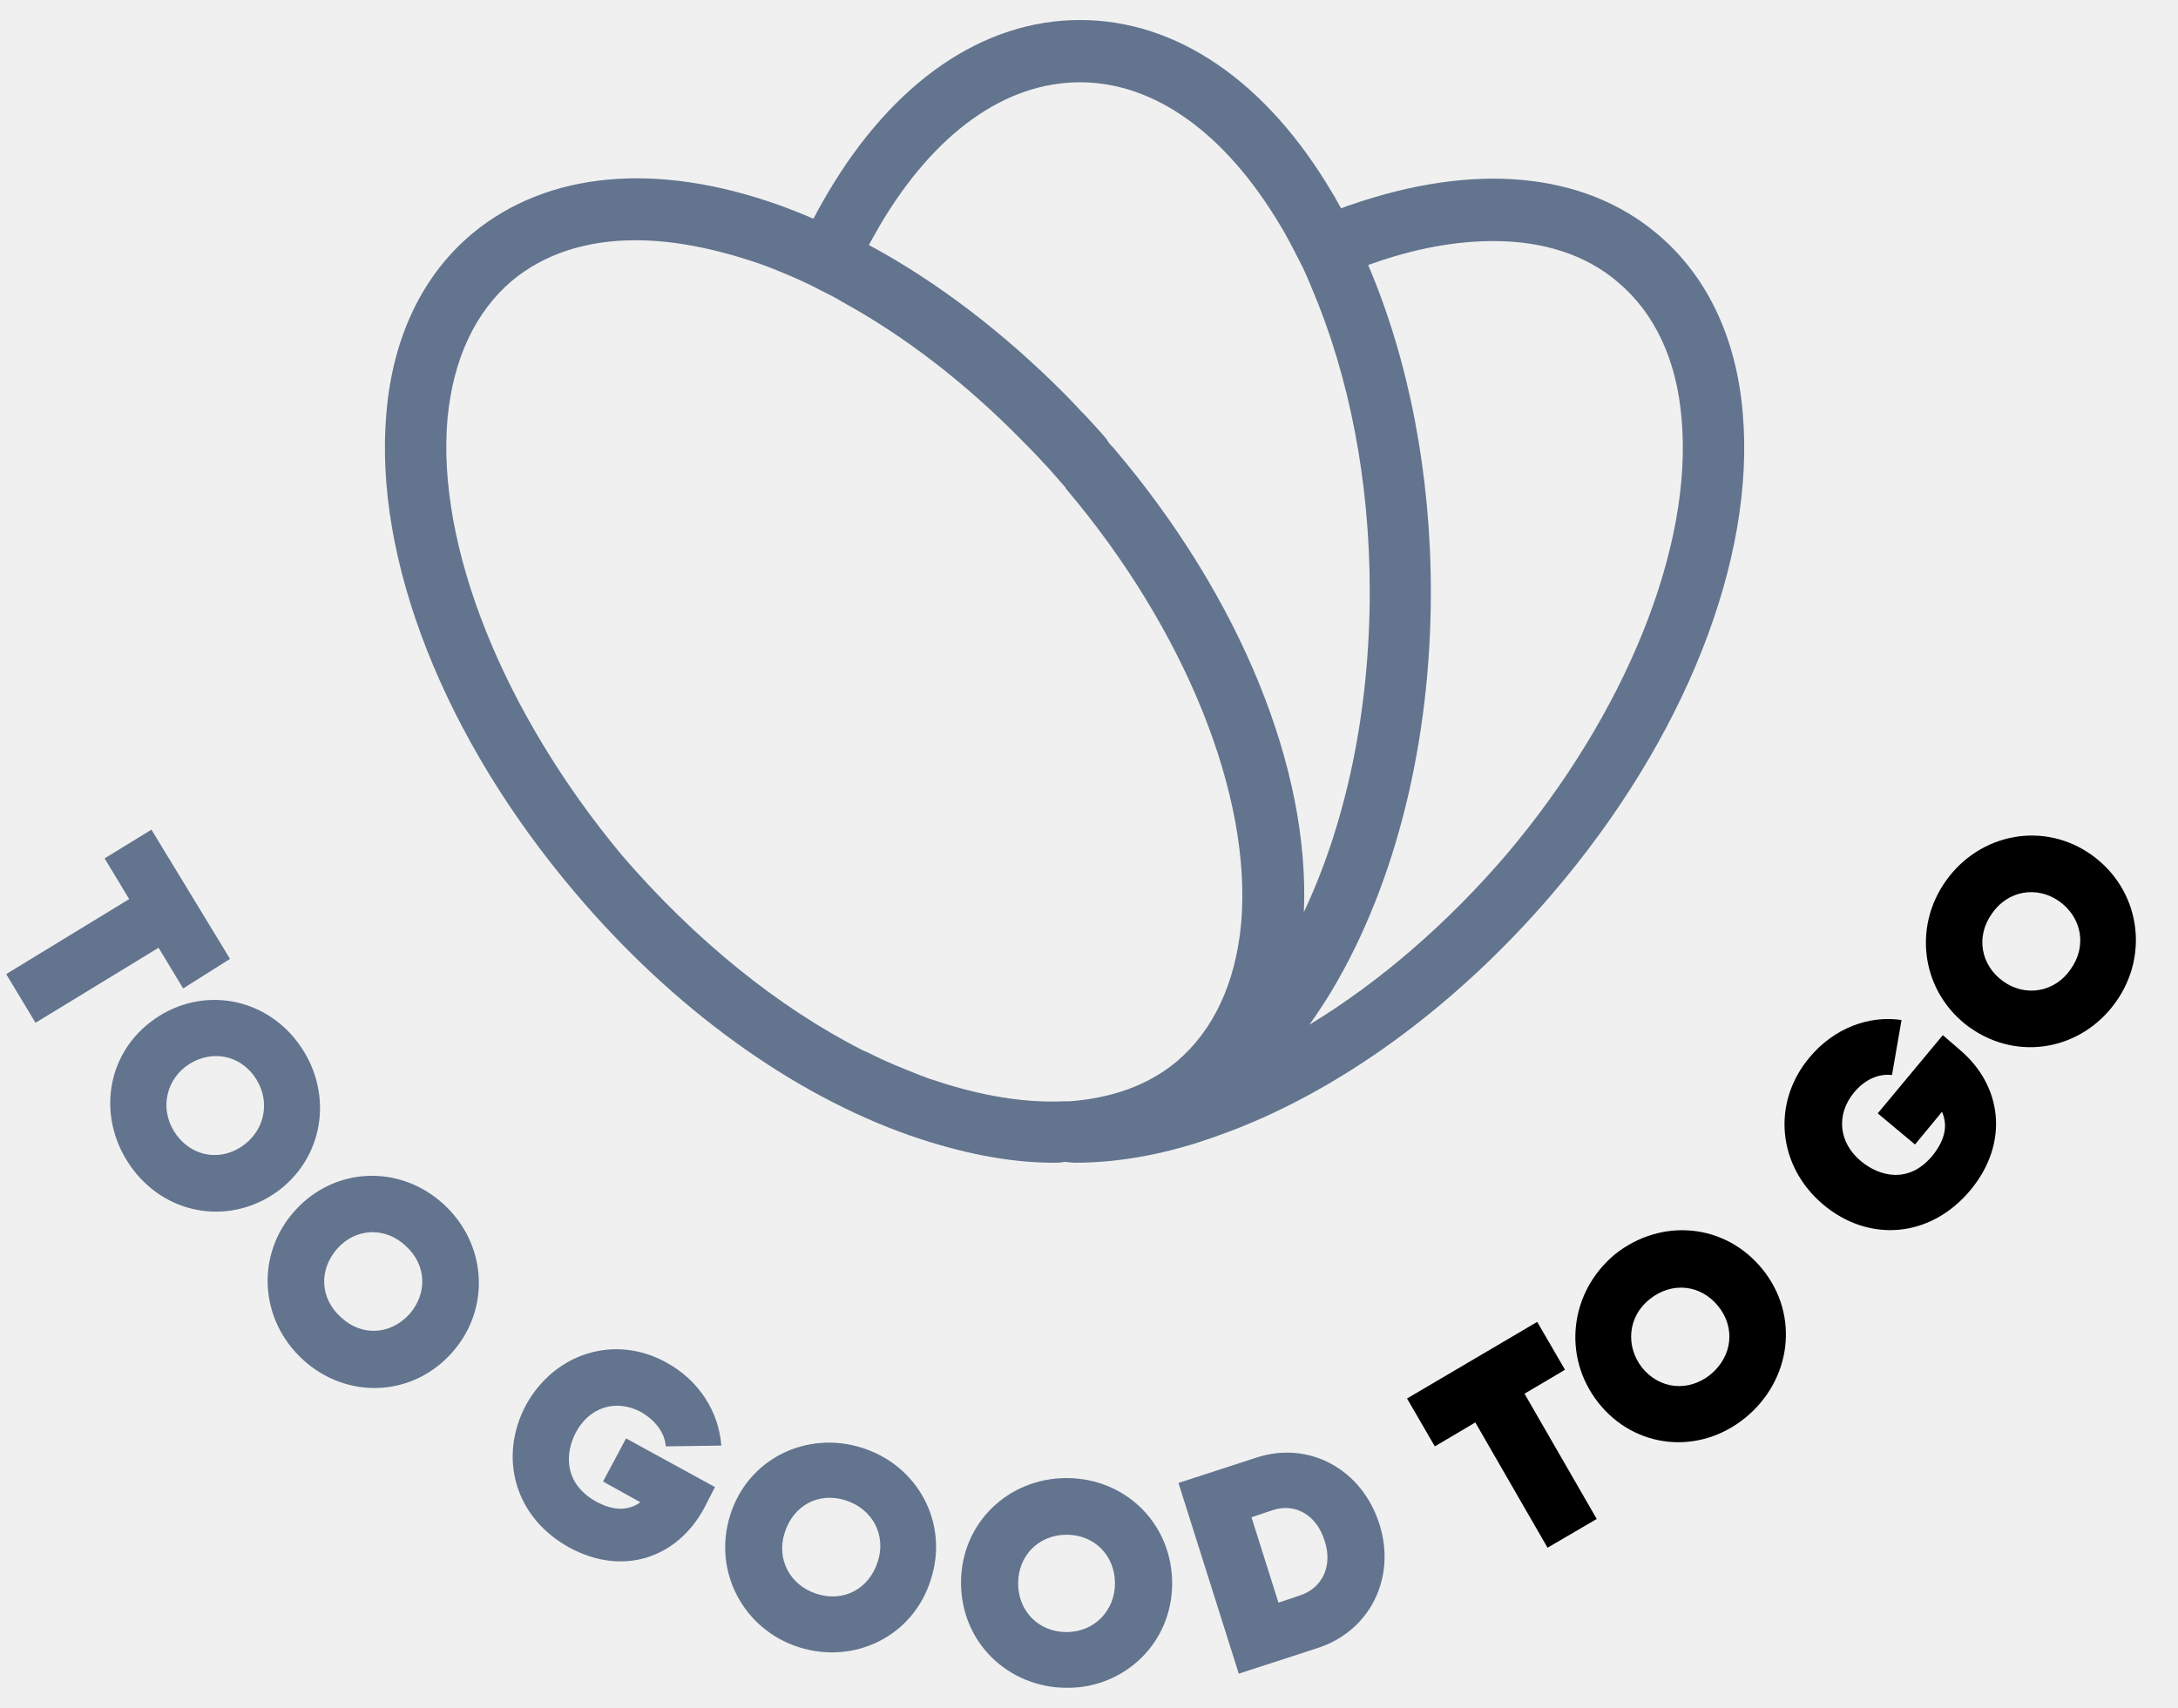
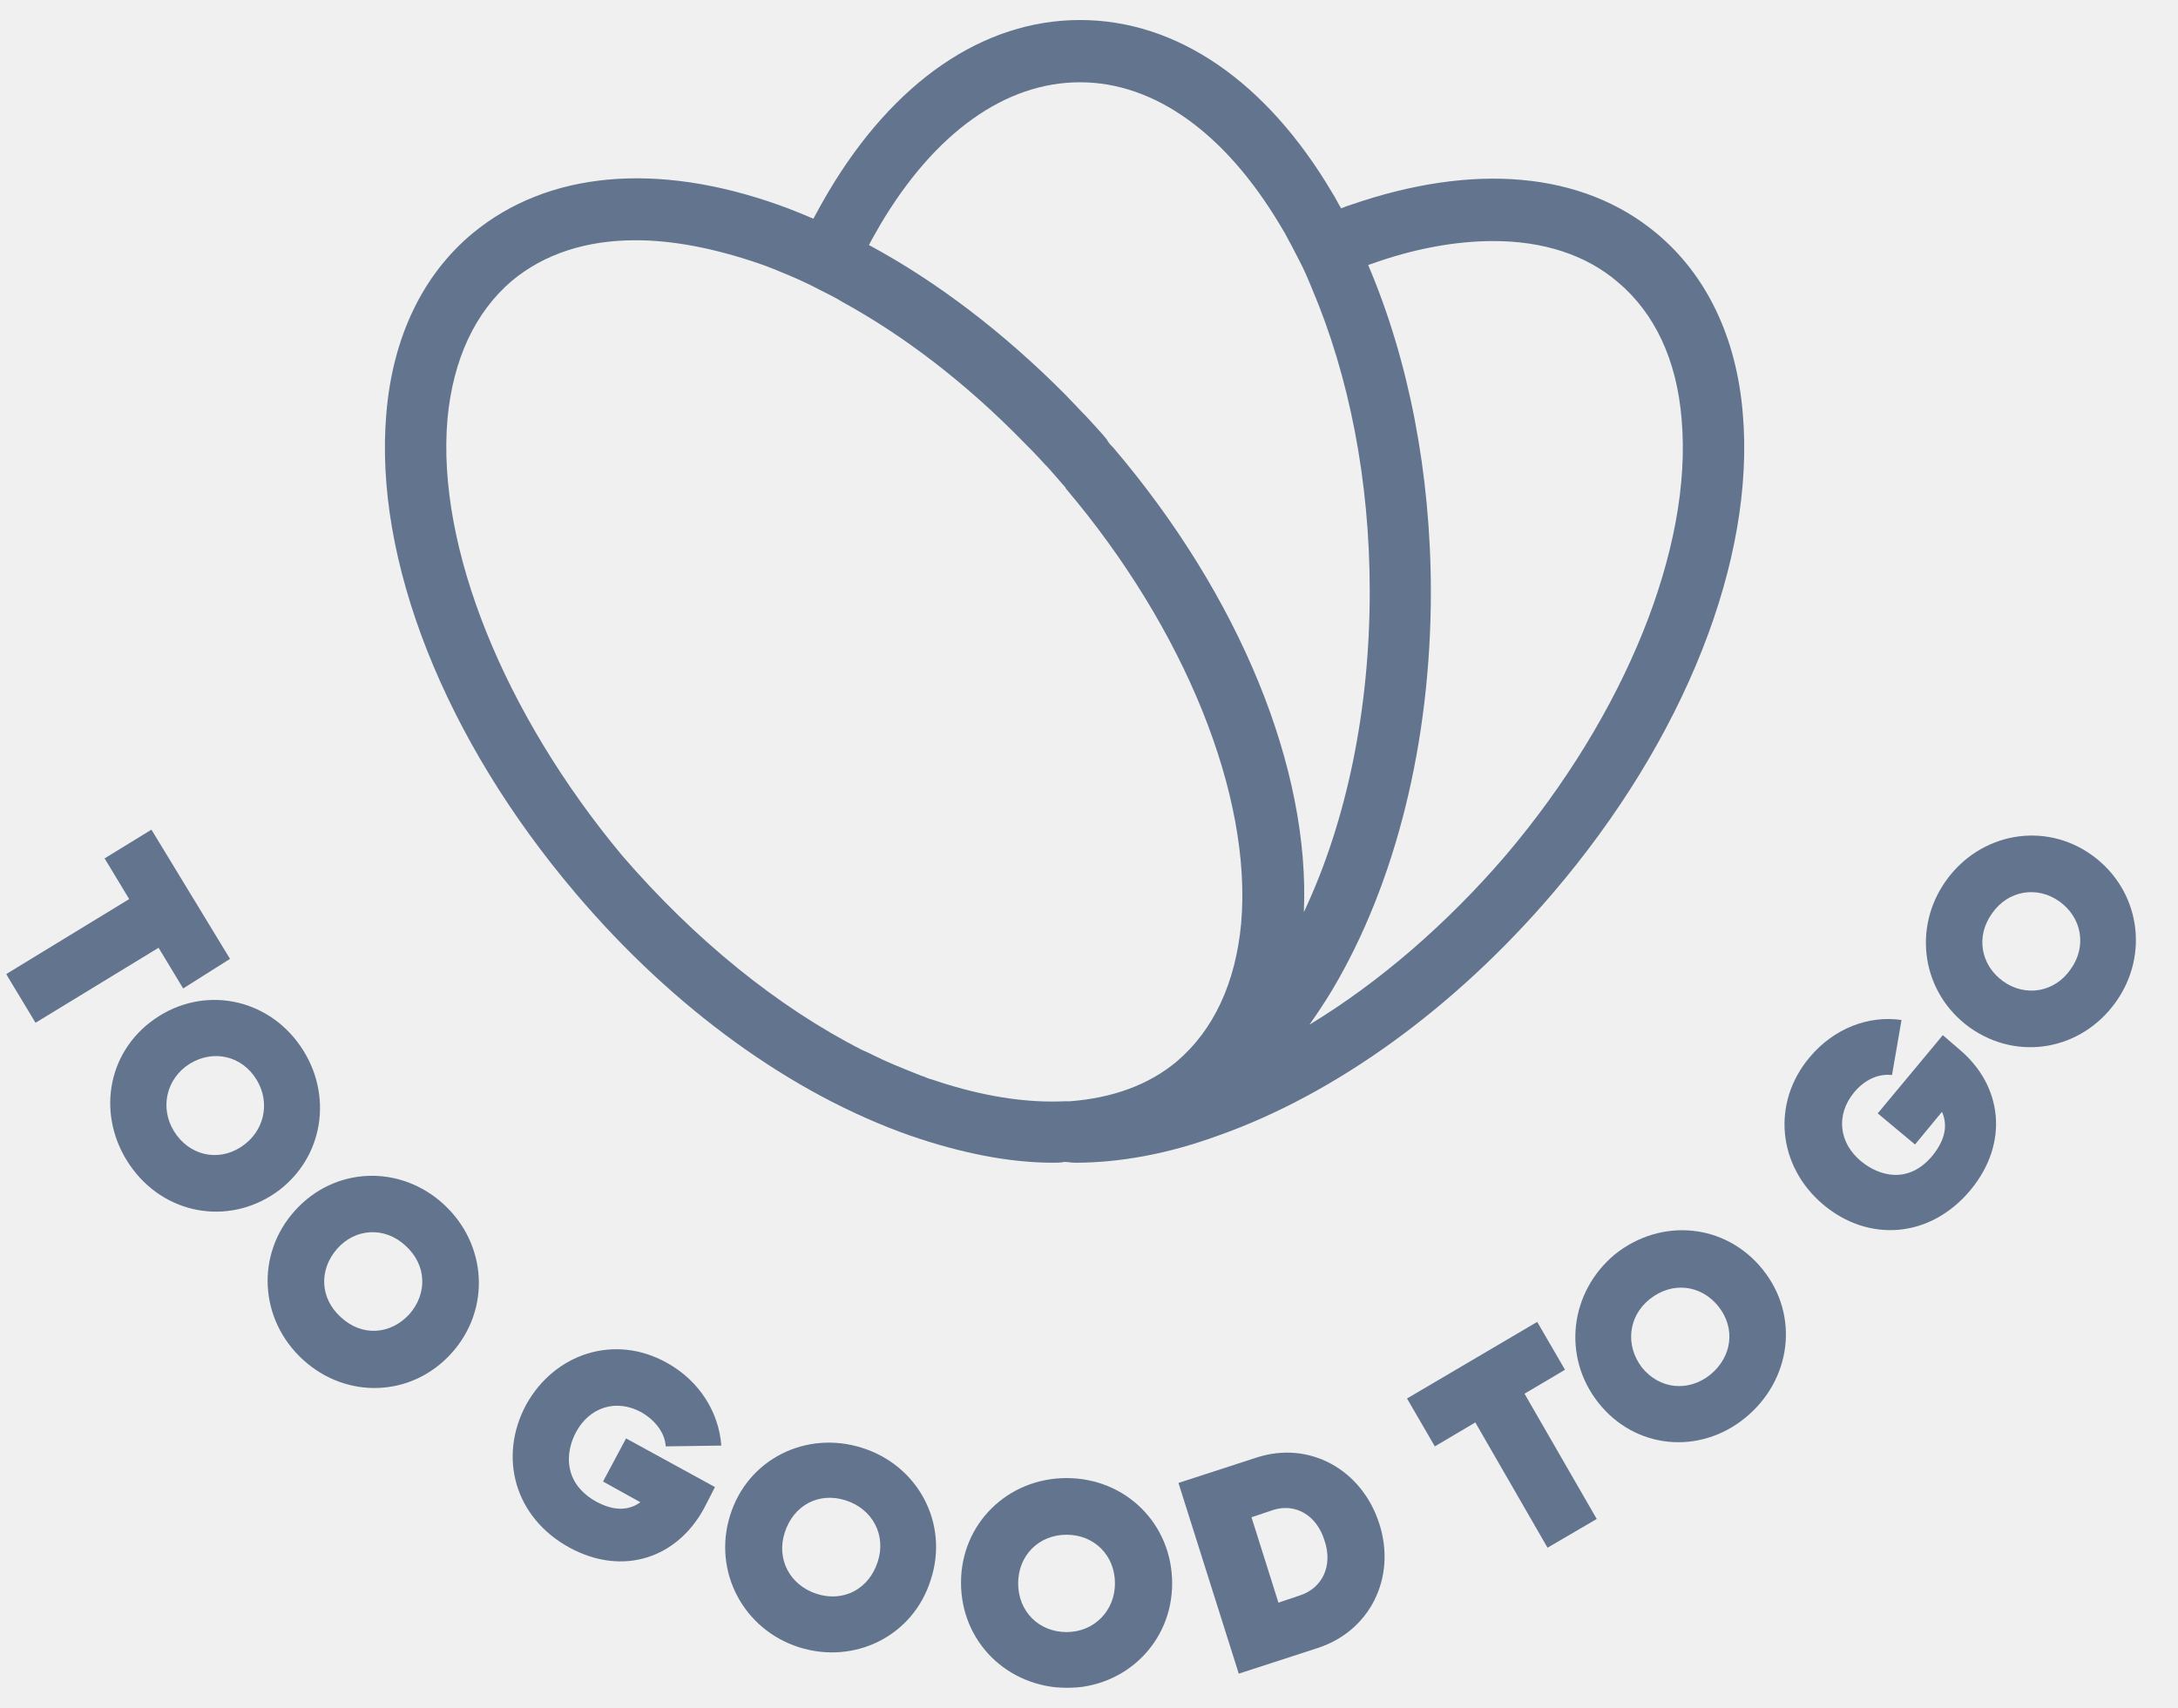
<svg xmlns="http://www.w3.org/2000/svg" width="51" height="40" viewBox="0 0 51 40" fill="none">
  <g clip-path="url(#clip0_1266_1497)">
    <mask id="mask0_1266_1497" style="mask-type:luminance" maskUnits="userSpaceOnUse" x="0" y="0" width="51" height="40">
      <path d="M50.145 0.469H0.145V39.531H50.145V0.469Z" fill="white" />
    </mask>
    <g mask="url(#mask0_1266_1497)">
      <path fill-rule="evenodd" clip-rule="evenodd" d="M38.783 5.459C39.954 6.431 40.66 7.889 40.809 9.683C41.106 13.103 39.452 17.309 36.349 20.934C34.063 23.607 31.275 25.626 28.524 26.598C27.353 27.027 26.22 27.233 25.179 27.233C25.132 27.233 25.091 27.228 25.049 27.224C25.007 27.219 24.965 27.214 24.919 27.214C24.844 27.233 24.751 27.233 24.659 27.233C23.636 27.233 22.503 27.009 21.313 26.598C18.544 25.626 15.775 23.626 13.489 20.934C10.404 17.309 8.75 13.103 9.047 9.683C9.196 7.889 9.902 6.431 11.073 5.459C12.82 4.02 15.366 3.777 18.247 4.805C18.507 4.898 18.785 5.01 19.046 5.123C19.157 4.917 19.269 4.711 19.38 4.525C20.923 1.908 23.023 0.469 25.29 0.469C27.558 0.469 29.658 1.908 31.201 4.525C31.238 4.581 31.27 4.641 31.303 4.702C31.335 4.763 31.368 4.824 31.405 4.88C31.426 4.873 31.449 4.863 31.474 4.853C31.516 4.836 31.563 4.817 31.609 4.805C34.509 3.796 37.055 4.02 38.783 5.459ZM11.983 6.58C11.129 7.309 10.608 8.412 10.478 9.814C10.218 12.804 11.797 16.71 14.567 20.037C16.258 22 18.209 23.588 20.198 24.598C20.291 24.635 20.365 24.672 20.439 24.71C20.758 24.87 21.091 25.003 21.414 25.132C21.467 25.153 21.52 25.175 21.573 25.196C21.61 25.205 21.643 25.219 21.675 25.233C21.708 25.247 21.741 25.261 21.778 25.271C21.843 25.289 21.913 25.313 21.982 25.336C22.052 25.359 22.122 25.383 22.187 25.401C23.172 25.701 24.082 25.831 24.919 25.794H25.049C26.034 25.719 26.889 25.42 27.558 24.859C28.413 24.131 28.933 23.028 29.063 21.626C29.323 18.636 27.744 14.729 24.956 11.44C24.956 11.421 24.937 11.402 24.919 11.384C24.86 11.319 24.804 11.253 24.749 11.189C24.645 11.069 24.544 10.951 24.436 10.842C24.268 10.655 24.101 10.487 23.934 10.319C22.614 8.973 21.183 7.87 19.715 7.066C19.587 6.985 19.452 6.917 19.319 6.851C19.239 6.811 19.16 6.772 19.083 6.73C18.86 6.618 18.655 6.524 18.433 6.431C18.209 6.338 17.986 6.244 17.763 6.169C16.723 5.814 15.756 5.627 14.883 5.627C13.73 5.627 12.745 5.945 11.983 6.58ZM25.29 1.927C23.543 1.927 21.889 3.104 20.607 5.272C20.573 5.334 20.539 5.393 20.506 5.451C20.448 5.55 20.394 5.645 20.347 5.739C21.945 6.599 23.506 7.795 24.937 9.234C25.021 9.319 25.105 9.407 25.188 9.496C25.272 9.585 25.355 9.674 25.439 9.758C25.494 9.819 25.548 9.877 25.602 9.935C25.713 10.056 25.822 10.174 25.922 10.3C25.959 10.375 26.015 10.431 26.071 10.487C29.045 13.982 30.68 18.019 30.531 21.364C31.535 19.234 32.074 16.617 32.074 13.851C32.074 11.253 31.591 8.805 30.717 6.749C30.624 6.524 30.531 6.3 30.42 6.095C30.308 5.87 30.197 5.665 30.085 5.459C30.067 5.431 30.048 5.398 30.03 5.366C30.011 5.333 29.992 5.3 29.974 5.272C28.692 3.123 27.037 1.927 25.29 1.927ZM31.201 23.177C31.033 23.458 30.847 23.738 30.662 24C32.297 23.009 33.895 21.626 35.271 20.019C38.058 16.729 39.638 12.823 39.378 9.833C39.267 8.431 38.746 7.328 37.873 6.599C37.129 5.964 36.126 5.646 34.973 5.646C34.1 5.646 33.133 5.814 32.093 6.188C32.083 6.188 32.074 6.193 32.065 6.197C32.055 6.202 32.046 6.207 32.037 6.207C32.985 8.431 33.505 11.085 33.505 13.87C33.505 17.365 32.687 20.673 31.201 23.177Z" fill="#62748E" />
      <path d="M3.713 22.198L4.289 23.151L5.386 22.459L3.546 19.432L2.449 20.105L3.025 21.058L0.145 22.815L0.832 23.955L3.713 22.198Z" fill="#62748E" />
      <path fill-rule="evenodd" clip-rule="evenodd" d="M6.964 24.404C6.127 23.302 4.622 23.096 3.525 23.937C2.429 24.778 2.28 26.292 3.117 27.395C3.953 28.497 5.458 28.703 6.555 27.862C7.633 27.021 7.8 25.507 6.964 24.404ZM5.941 25.189C6.332 25.712 6.239 26.404 5.737 26.797C5.217 27.208 4.529 27.114 4.139 26.591C3.748 26.068 3.841 25.376 4.343 24.984C4.864 24.591 5.551 24.666 5.941 25.189Z" fill="#62748E" />
      <path fill-rule="evenodd" clip-rule="evenodd" d="M6.909 28.352C7.838 27.324 9.362 27.268 10.385 28.202C11.407 29.137 11.5 30.669 10.57 31.697C9.641 32.725 8.117 32.781 7.095 31.847C6.073 30.912 5.98 29.38 6.909 28.352ZM9.585 30.782C10.013 30.296 9.994 29.623 9.493 29.174C9.009 28.726 8.322 28.763 7.894 29.249C7.467 29.735 7.485 30.408 7.987 30.856C8.47 31.305 9.139 31.267 9.585 30.782Z" fill="#62748E" />
      <path d="M13.341 36.251C14.586 36.924 15.85 36.494 16.482 35.335L16.742 34.83L14.66 33.69L14.121 34.7L14.995 35.185C14.735 35.372 14.4 35.41 13.954 35.167C13.192 34.737 13.229 34.027 13.489 33.541C13.805 32.961 14.418 32.756 15.013 33.074C15.366 33.279 15.571 33.578 15.589 33.877L16.89 33.858C16.835 33.092 16.389 32.344 15.608 31.915C14.4 31.242 12.988 31.69 12.318 32.905C11.668 34.12 12.04 35.541 13.341 36.251Z" fill="#62748E" />
      <path fill-rule="evenodd" clip-rule="evenodd" d="M17.095 35.498C17.503 34.171 18.879 33.498 20.18 33.909C21.499 34.32 22.224 35.685 21.797 36.993C21.388 38.32 20.012 38.993 18.712 38.582C17.41 38.17 16.686 36.806 17.095 35.498ZM20.552 36.582C20.756 35.965 20.44 35.348 19.808 35.143C19.176 34.937 18.581 35.255 18.377 35.89C18.172 36.507 18.488 37.124 19.12 37.33C19.752 37.535 20.347 37.217 20.552 36.582Z" fill="#62748E" />
      <path fill-rule="evenodd" clip-rule="evenodd" d="M24.975 34.619C23.599 34.619 22.503 35.684 22.503 37.068C22.503 38.451 23.581 39.516 24.975 39.535C26.35 39.535 27.447 38.469 27.447 37.086C27.447 35.684 26.35 34.619 24.975 34.619ZM24.975 35.946C25.625 35.946 26.108 36.432 26.108 37.086C26.108 37.722 25.625 38.226 24.975 38.226C24.324 38.226 23.841 37.74 23.841 37.086C23.841 36.432 24.324 35.946 24.975 35.946Z" fill="#62748E" />
      <path fill-rule="evenodd" clip-rule="evenodd" d="M32.297 35.686C32.706 36.957 32.074 38.209 30.847 38.602L29.007 39.2L27.595 34.733L29.435 34.135C30.661 33.742 31.888 34.415 32.297 35.686ZM31.014 36.079C30.828 35.481 30.327 35.2 29.806 35.368L29.305 35.537L29.936 37.537L30.438 37.368C30.959 37.2 31.219 36.677 31.014 36.079Z" fill="#62748E" />
-       <path d="M35.698 32.643L36.646 32.082L35.995 30.961L32.947 32.755L33.598 33.877L34.546 33.316L36.237 36.25L37.389 35.577L35.698 32.643Z" fill="currentColor" />
-       <path fill-rule="evenodd" clip-rule="evenodd" d="M37.427 32.854C36.572 31.77 36.758 30.256 37.817 29.377C38.895 28.517 40.4 28.648 41.274 29.732C42.147 30.816 41.943 32.33 40.865 33.209C39.787 34.087 38.282 33.938 37.427 32.854ZM40.233 30.592C39.824 30.087 39.155 30.013 38.635 30.424C38.114 30.835 38.059 31.527 38.449 32.031C38.858 32.536 39.527 32.611 40.047 32.199C40.568 31.77 40.642 31.097 40.233 30.592Z" fill="currentColor" />
-       <path d="M46.143 27.871C47.054 26.768 46.886 25.423 45.883 24.582L45.493 24.245L43.969 26.077L44.842 26.806L45.474 26.04C45.604 26.339 45.567 26.675 45.251 27.067C44.693 27.74 44.006 27.553 43.578 27.198C43.058 26.768 42.984 26.114 43.411 25.591C43.671 25.273 44.006 25.142 44.303 25.18L44.526 23.89C43.764 23.778 42.946 24.077 42.37 24.769C41.478 25.834 41.627 27.311 42.686 28.208C43.746 29.105 45.195 29.011 46.143 27.871Z" fill="currentColor" />
-       <path fill-rule="evenodd" clip-rule="evenodd" d="M46.124 24.067C45.009 23.264 44.768 21.75 45.567 20.628C46.366 19.507 47.871 19.227 48.986 20.03C50.102 20.834 50.343 22.348 49.544 23.469C48.745 24.591 47.258 24.871 46.124 24.067ZM48.224 21.114C47.704 20.741 47.017 20.853 46.645 21.395C46.255 21.937 46.385 22.61 46.905 22.983C47.425 23.357 48.113 23.245 48.485 22.703C48.875 22.161 48.745 21.488 48.224 21.114Z" fill="currentColor" />
+       <path d="M35.698 32.643L36.646 32.082L35.995 30.961L32.947 32.755L33.598 33.877L34.546 33.316L36.237 36.25L37.389 35.577L35.698 32.643Z" fill="#62748E" />
+       <path fill-rule="evenodd" clip-rule="evenodd" d="M37.427 32.854C36.572 31.77 36.758 30.256 37.817 29.377C38.895 28.517 40.4 28.648 41.274 29.732C42.147 30.816 41.943 32.33 40.865 33.209C39.787 34.087 38.282 33.938 37.427 32.854ZM40.233 30.592C39.824 30.087 39.155 30.013 38.635 30.424C38.114 30.835 38.059 31.527 38.449 32.031C38.858 32.536 39.527 32.611 40.047 32.199C40.568 31.77 40.642 31.097 40.233 30.592Z" fill="#62748E" />
+       <path d="M46.143 27.871C47.054 26.768 46.886 25.423 45.883 24.582L45.493 24.245L43.969 26.077L44.842 26.806L45.474 26.04C45.604 26.339 45.567 26.675 45.251 27.067C44.693 27.74 44.006 27.553 43.578 27.198C43.058 26.768 42.984 26.114 43.411 25.591C43.671 25.273 44.006 25.142 44.303 25.18L44.526 23.89C43.764 23.778 42.946 24.077 42.37 24.769C41.478 25.834 41.627 27.311 42.686 28.208C43.746 29.105 45.195 29.011 46.143 27.871Z" fill="#62748E" />
+       <path fill-rule="evenodd" clip-rule="evenodd" d="M46.124 24.067C45.009 23.264 44.768 21.75 45.567 20.628C46.366 19.507 47.871 19.227 48.986 20.03C50.102 20.834 50.343 22.348 49.544 23.469C48.745 24.591 47.258 24.871 46.124 24.067ZM48.224 21.114C47.704 20.741 47.017 20.853 46.645 21.395C46.255 21.937 46.385 22.61 46.905 22.983C47.425 23.357 48.113 23.245 48.485 22.703C48.875 22.161 48.745 21.488 48.224 21.114Z" fill="#62748E" />
    </g>
  </g>
  <defs>
    <clipPath id="clip0_1266_1497">
      <rect width="50" height="40" fill="white" transform="translate(0.143555)" />
    </clipPath>
  </defs>
</svg>
